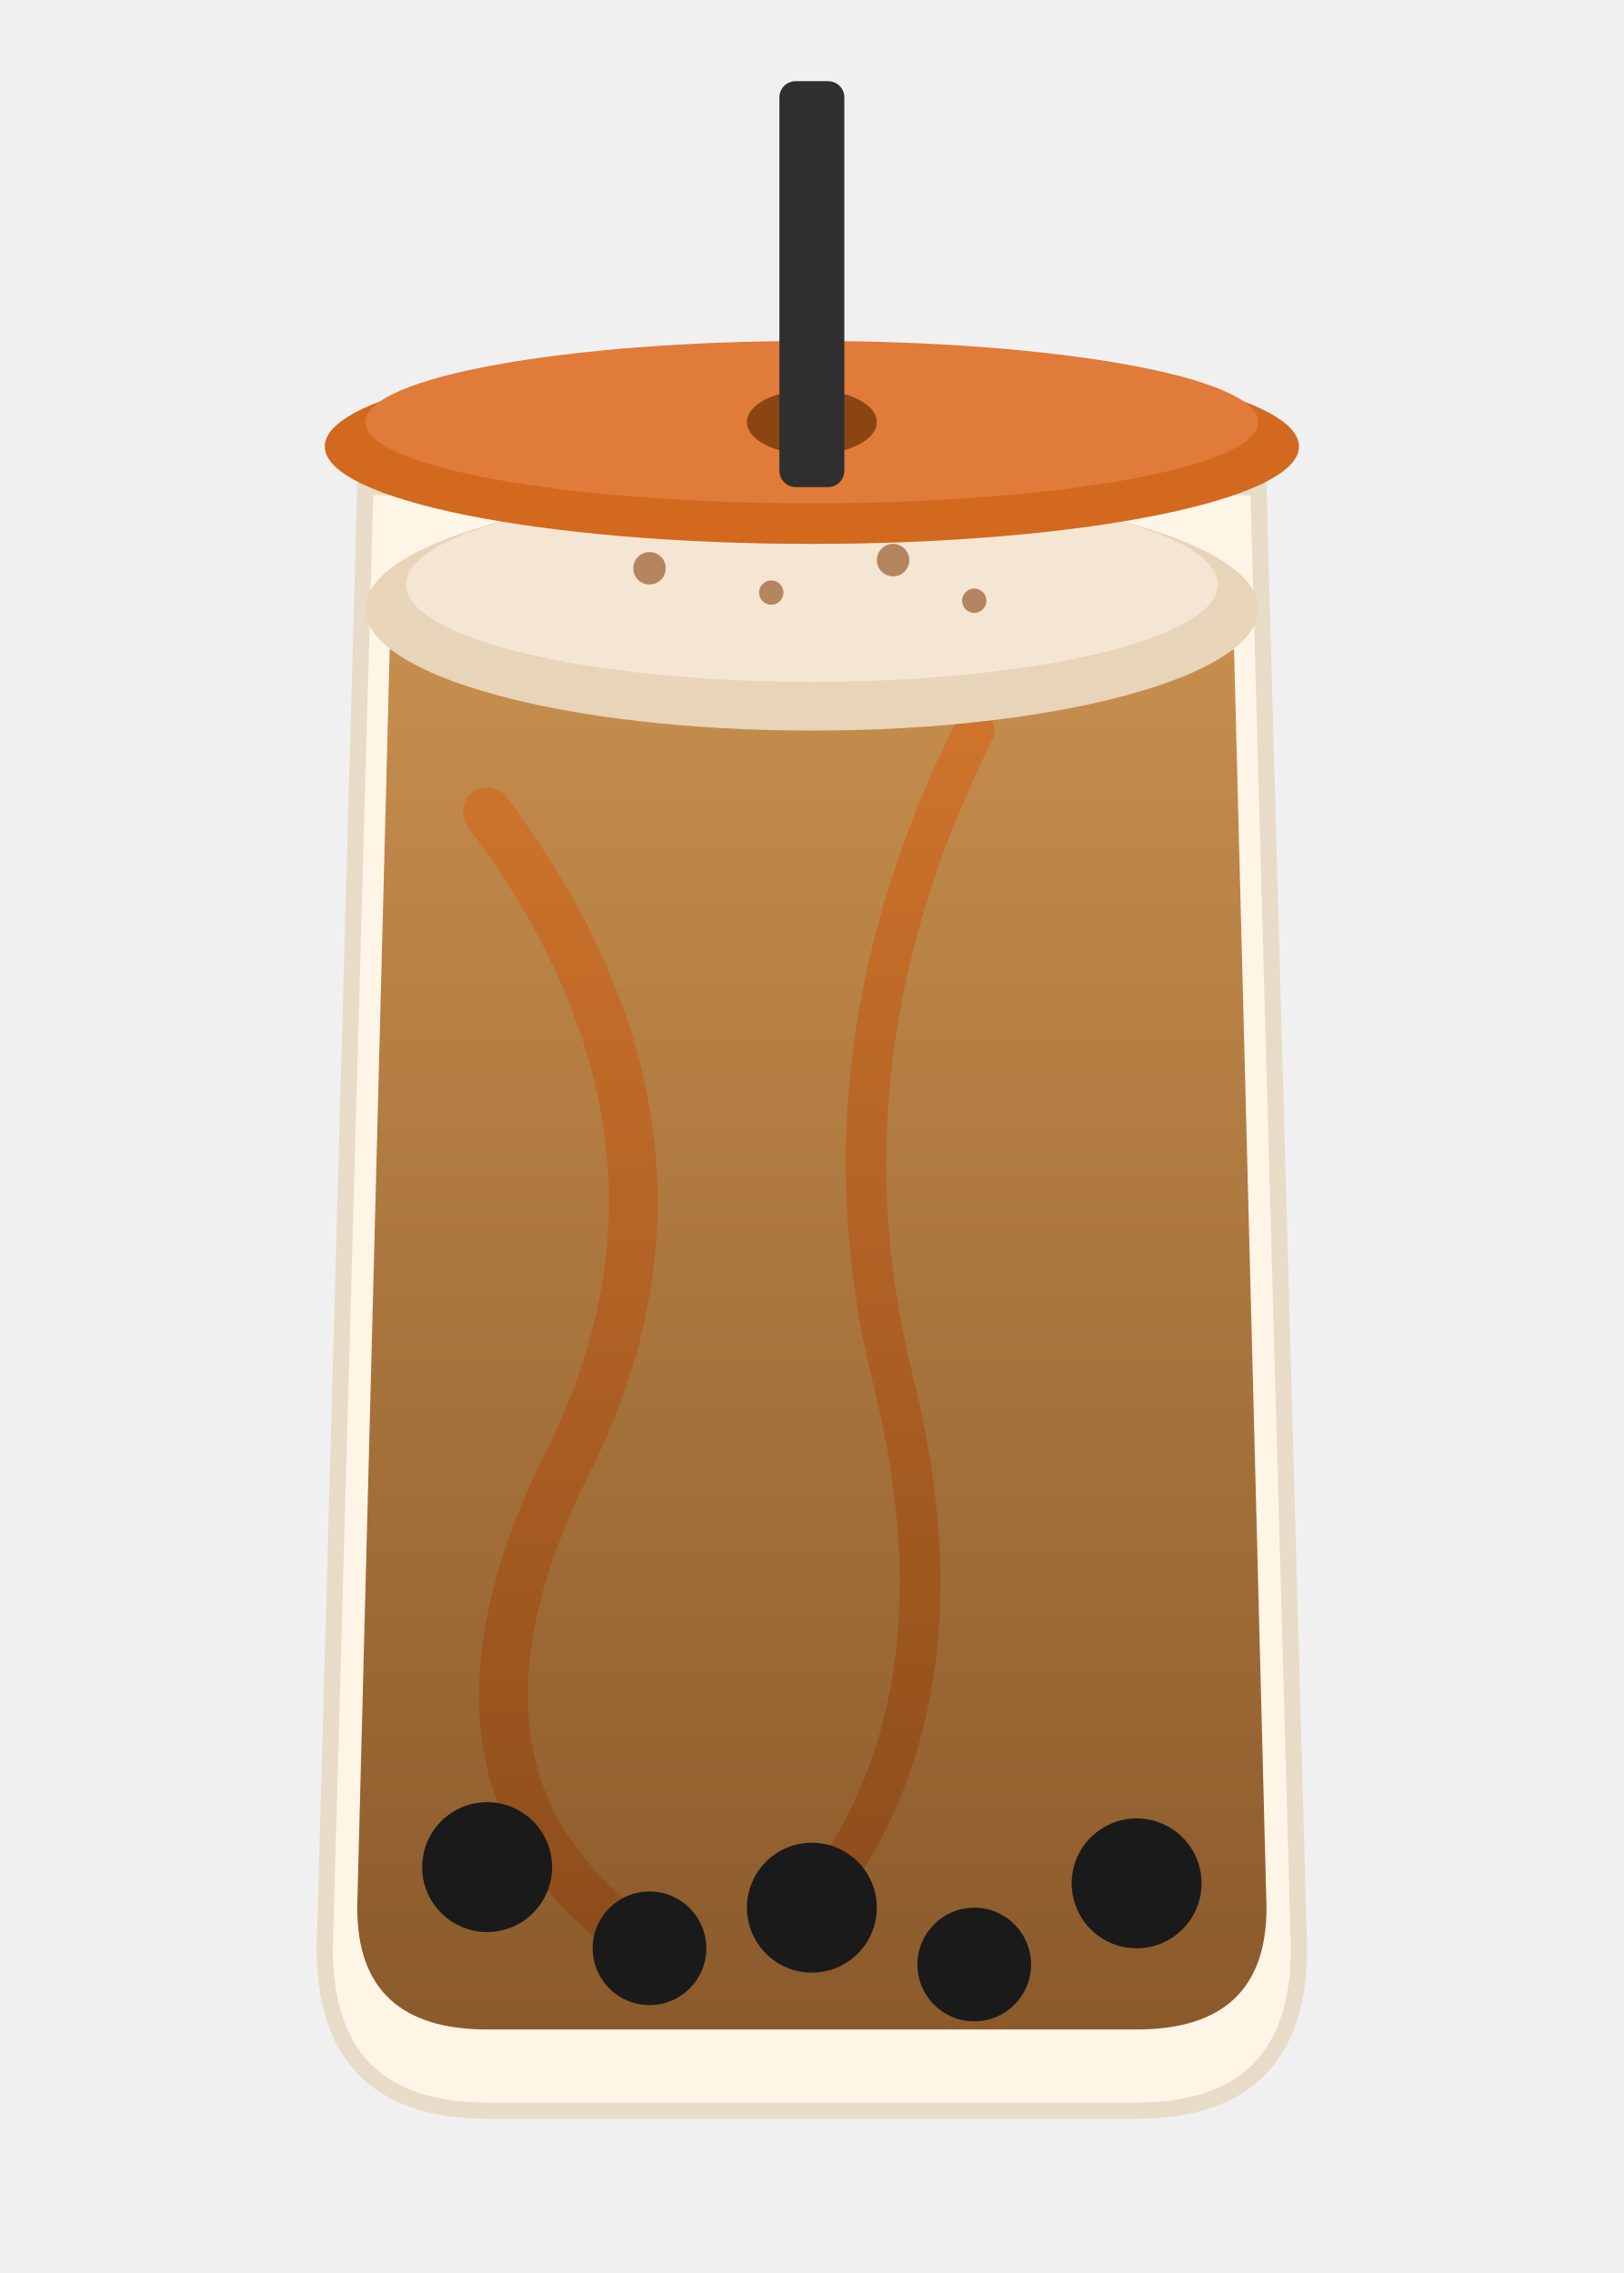
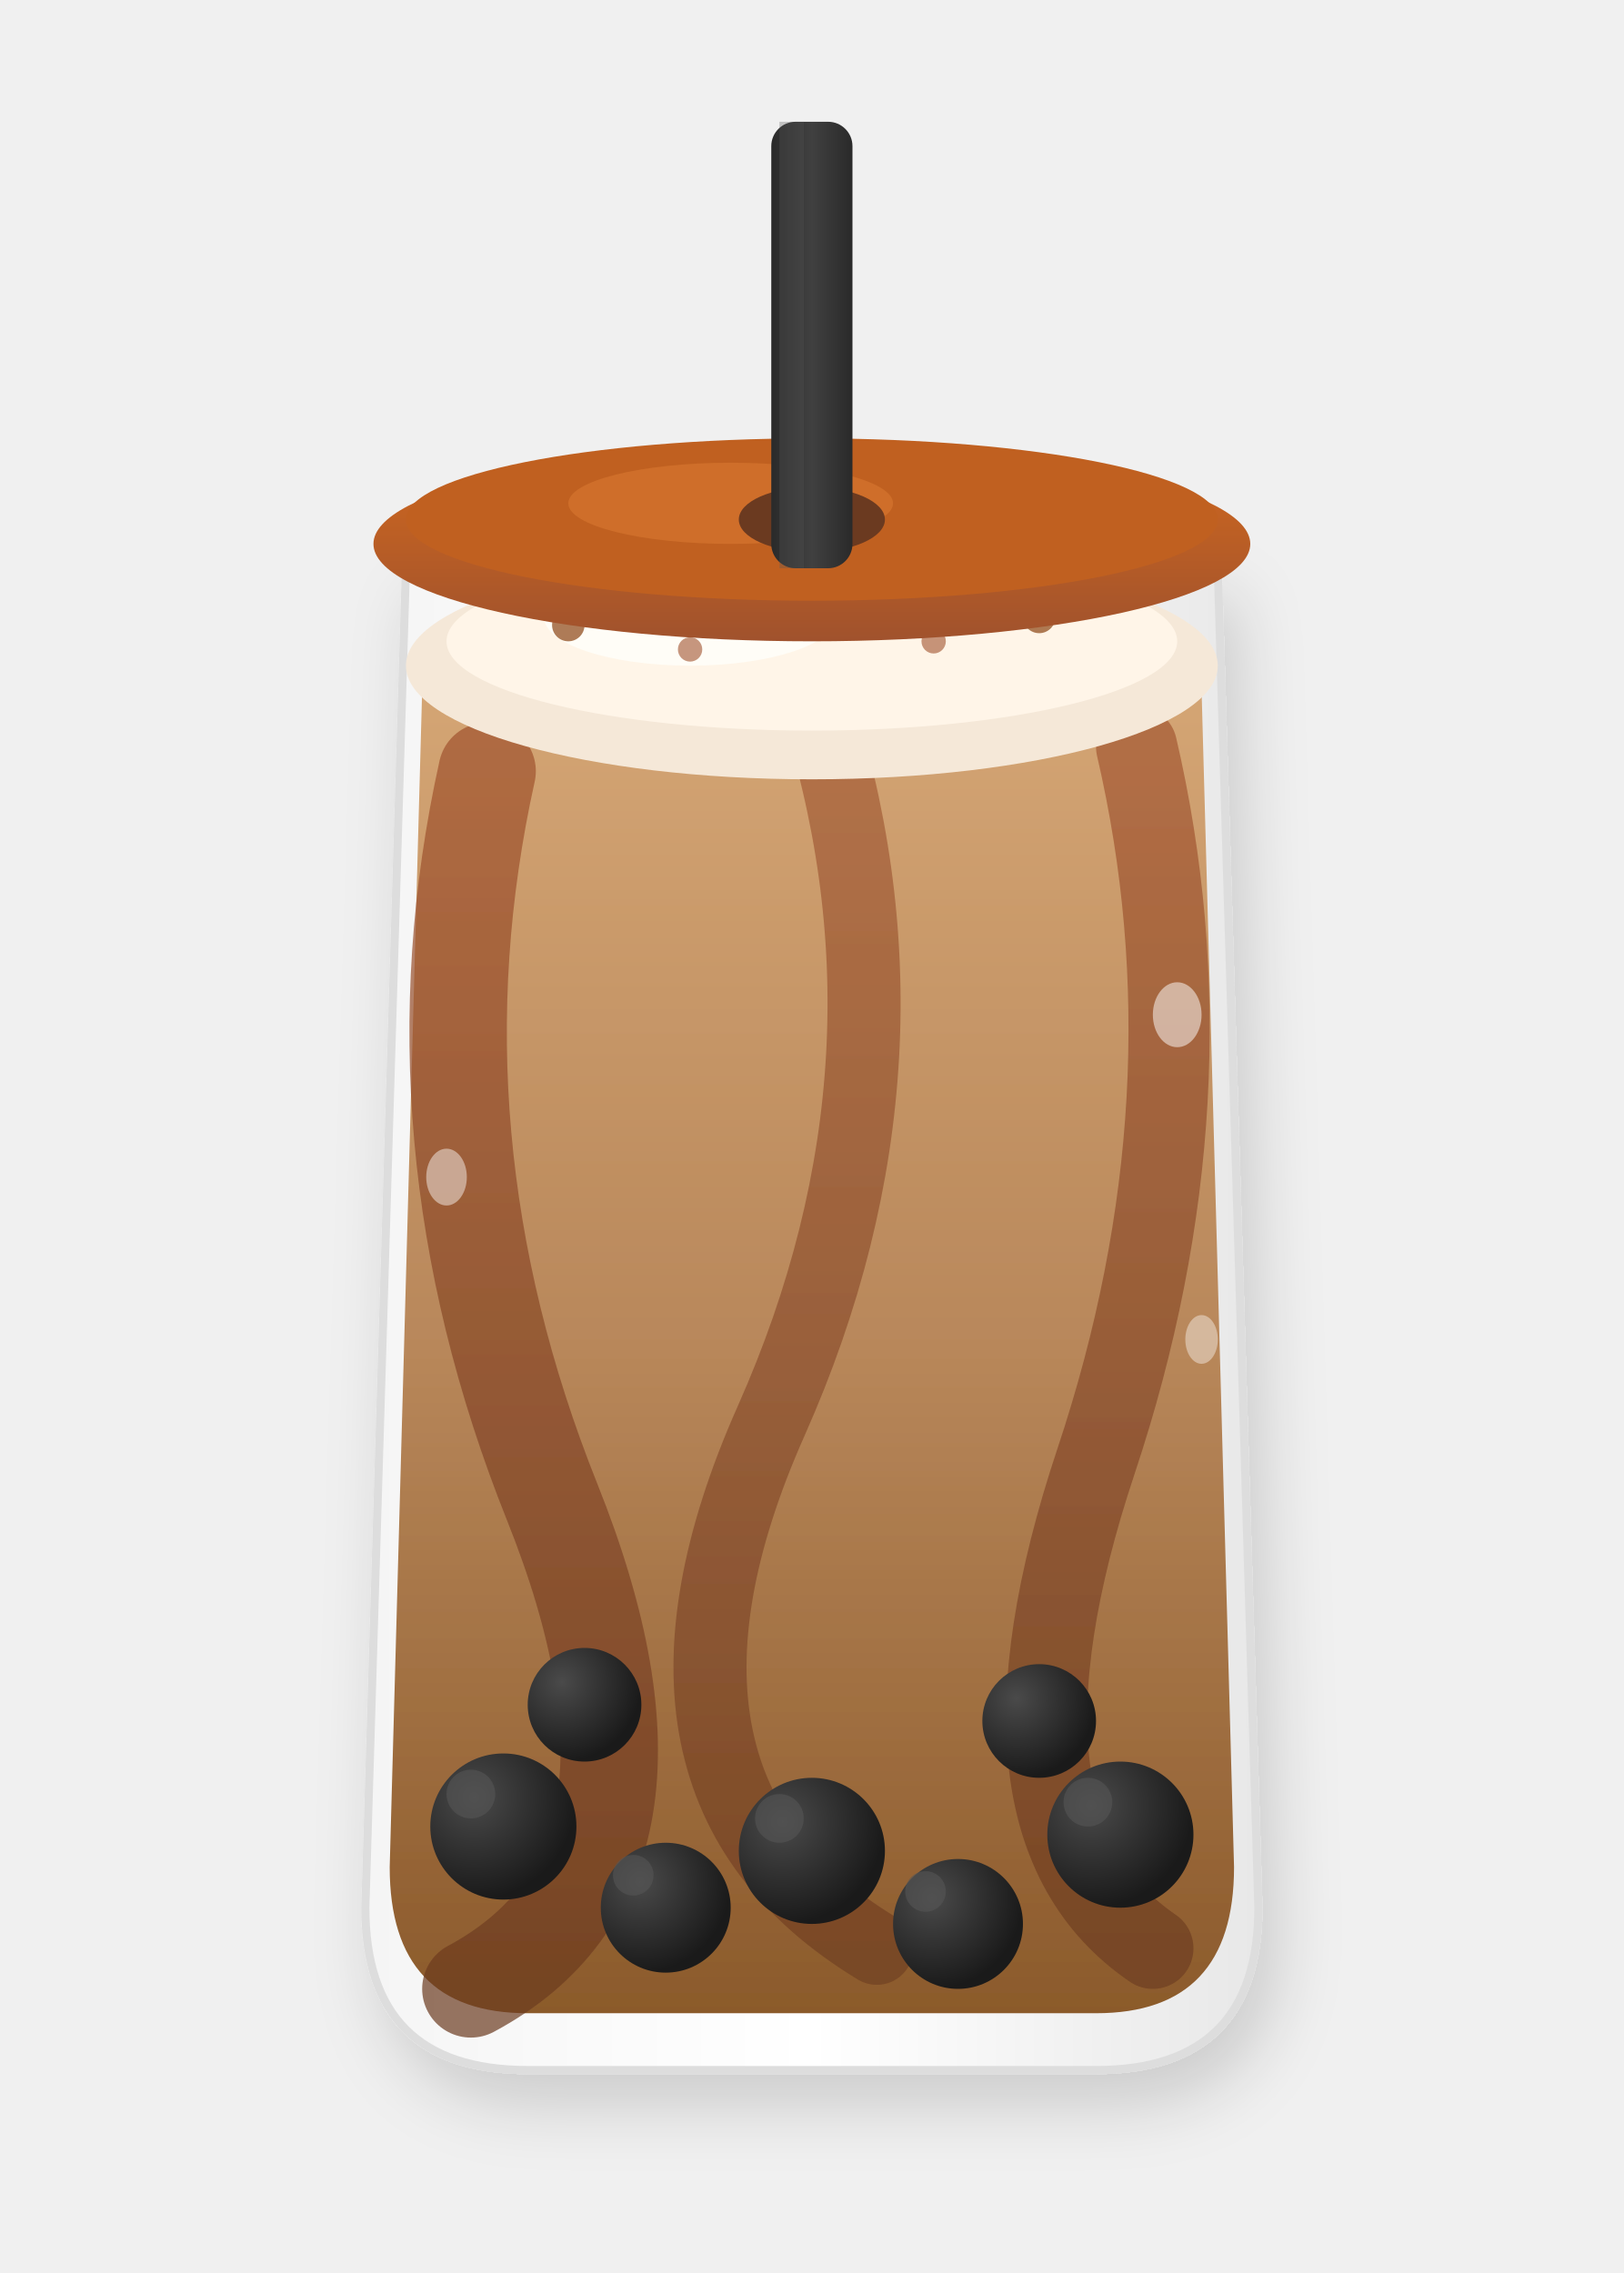
<svg xmlns="http://www.w3.org/2000/svg" viewBox="0 0 200 280">
  <defs>
-     <linearGradient id="chai" x1="0%" y1="0%" x2="0%" y2="100%">
-       <stop offset="0%" style="stop-color:#C68E4E" />
+     <linearGradient id="cupBodyChai" x1="0%" y1="0%" x2="100%" y2="0%">
+       <stop offset="0%" style="stop-color:#f5f5f5" />
+       <stop offset="50%" style="stop-color:#ffffff" />
+       <stop offset="100%" style="stop-color:#e8e8e8" />
+     </linearGradient>
+     <linearGradient id="chaiDrink" x1="0%" y1="0%" x2="0%" y2="100%">
+       <stop offset="0%" style="stop-color:#D4A574" />
+       <stop offset="50%" style="stop-color:#B8875A" />
      <stop offset="100%" style="stop-color:#8B5A2B" />
    </linearGradient>
-     <linearGradient id="chaiSpice" x1="0%" y1="0%" x2="0%" y2="100%">
+     <linearGradient id="chaiSpiceSwirl" x1="0%" y1="0%" x2="0%" y2="100%">
+       <stop offset="0%" style="stop-color:#A0522D" />
+       <stop offset="100%" style="stop-color:#6B3A20" />
+     </linearGradient>
+     <linearGradient id="chaiLid" x1="0%" y1="0%" x2="0%" y2="100%">
      <stop offset="0%" style="stop-color:#D2691E" />
-       <stop offset="100%" style="stop-color:#8B4513" />
+       <stop offset="100%" style="stop-color:#A0522D" />
    </linearGradient>
+     <linearGradient id="strawGradientChai" x1="0%" y1="0%" x2="100%" y2="0%">
+       <stop offset="0%" style="stop-color:#2a2a2a" />
+       <stop offset="50%" style="stop-color:#404040" />
+       <stop offset="100%" style="stop-color:#2a2a2a" />
+     </linearGradient>
+     <radialGradient id="bobaGlowChai" cx="30%" cy="30%" r="70%">
+       <stop offset="0%" style="stop-color:#4a4a4a" />
+       <stop offset="100%" style="stop-color:#1a1a1a" />
+     </radialGradient>
+     <filter id="shadowChai" x="-20%" y="-20%" width="140%" height="140%">
+       <feDropShadow dx="2" dy="4" stdDeviation="4" flood-opacity="0.15" />
+     </filter>
  </defs>
-   <path d="M45 60 L40 240 Q40 260 60 260 L140 260 Q160 260 160 240 L155 60 Z" fill="#FFF5E6" stroke="#E8DCC8" stroke-width="2" />
-   <path d="M48 80 L44 235 Q44 250 60 250 L140 250 Q156 250 156 235 L152 80 Z" fill="url(#chai)" />
-   <path d="M60 100 Q90 140 70 180 Q50 220 80 240" stroke="url(#chaiSpice)" stroke-width="6" fill="none" stroke-linecap="round" opacity="0.7" />
-   <path d="M120 90 Q100 130 110 170 Q120 210 100 235" stroke="url(#chaiSpice)" stroke-width="5" fill="none" stroke-linecap="round" opacity="0.7" />
-   <ellipse cx="100" cy="75" rx="55" ry="15" fill="#E8D4B8" />
-   <ellipse cx="100" cy="72" rx="50" ry="12" fill="#F5E6D3" />
-   <circle cx="80" cy="70" r="2" fill="#8B4513" opacity="0.6" />
-   <circle cx="95" cy="73" r="1.5" fill="#8B4513" opacity="0.6" />
-   <circle cx="110" cy="69" r="2" fill="#8B4513" opacity="0.6" />
-   <circle cx="120" cy="74" r="1.5" fill="#8B4513" opacity="0.6" />
-   <circle cx="60" cy="230" r="8" fill="#1A1A1A" />
-   <circle cx="80" cy="240" r="7" fill="#1A1A1A" />
-   <circle cx="100" cy="235" r="8" fill="#1A1A1A" />
-   <circle cx="120" cy="242" r="7" fill="#1A1A1A" />
-   <circle cx="140" cy="232" r="8" fill="#1A1A1A" />
-   <ellipse cx="100" cy="55" rx="60" ry="12" fill="#D2691E" />
-   <ellipse cx="100" cy="52" rx="55" ry="10" fill="#E07B39" />
-   <ellipse cx="100" cy="52" rx="8" ry="4" fill="#8B4513" />
-   <rect x="96" y="10" width="8" height="50" fill="#2F2F2F" rx="2" />
+   <g filter="url(#shadowChai)">
+     <path d="M50 70 L45 235 Q45 255 65 255 L135 255 Q155 255 155 235 L150 70 Z" fill="url(#cupBodyChai)" stroke="#ddd" stroke-width="1" />
+     <path d="M52 85 L48 230 Q48 248 65 248 L135 248 Q152 248 152 230 L148 85 Z" fill="url(#chaiDrink)" />
+     <path d="M60 95 Q50 140 68 185 Q86 230 58 245" stroke="url(#chaiSpiceSwirl)" stroke-width="12" fill="none" stroke-linecap="round" opacity="0.7" />
+     <path d="M100 85 Q115 130 95 175 Q75 220 108 240" stroke="url(#chaiSpiceSwirl)" stroke-width="9" fill="none" stroke-linecap="round" opacity="0.6" />
+     <path d="M140 92 Q150 135 135 180 Q120 225 142 240" stroke="url(#chaiSpiceSwirl)" stroke-width="10" fill="none" stroke-linecap="round" opacity="0.65" />
+   </g>
+   <ellipse cx="100" cy="82" rx="50" ry="14" fill="#F5E8D8" />
+   <ellipse cx="100" cy="79" rx="45" ry="11" fill="#FFF5E8" />
+   <ellipse cx="85" cy="76" rx="18" ry="6" fill="#FFFEF8" opacity="0.9" />
+   <circle cx="70" cy="77" r="2" fill="#8B4513" opacity="0.7" />
+   <circle cx="85" cy="80" r="1.5" fill="#A0522D" opacity="0.6" />
+   <circle cx="100" cy="75" r="1.8" fill="#8B4513" opacity="0.65" />
+   <circle cx="115" cy="79" r="1.5" fill="#A0522D" opacity="0.6" />
+   <circle cx="128" cy="76" r="2" fill="#8B4513" opacity="0.7" />
+   <path d="M95 78 L97 75 L99 78 L96 76 L98 76 Z" fill="#6B3A20" opacity="0.5" />
+   <g>
+     <circle cx="62" cy="225" r="9" fill="url(#bobaGlowChai)" />
+     <circle cx="58" cy="221" r="3" fill="#555" opacity="0.6" />
+     <circle cx="82" cy="235" r="8" fill="url(#bobaGlowChai)" />
+     <circle cx="78" cy="231" r="2.5" fill="#555" opacity="0.6" />
+     <circle cx="100" cy="228" r="9" fill="url(#bobaGlowChai)" />
+     <circle cx="96" cy="224" r="3" fill="#555" opacity="0.6" />
+     <circle cx="118" cy="237" r="8" fill="url(#bobaGlowChai)" />
+     <circle cx="114" cy="233" r="2.5" fill="#555" opacity="0.6" />
+     <circle cx="138" cy="226" r="9" fill="url(#bobaGlowChai)" />
+     <circle cx="134" cy="222" r="3" fill="#555" opacity="0.6" />
+     <circle cx="72" cy="210" r="7" fill="url(#bobaGlowChai)" />
+     <circle cx="128" cy="212" r="7" fill="url(#bobaGlowChai)" />
+   </g>
+   <ellipse cx="100" cy="67" rx="54" ry="12" fill="url(#chaiLid)" />
+   <ellipse cx="100" cy="64" rx="50" ry="10" fill="#C06020" />
+   <ellipse cx="90" cy="62" rx="20" ry="5" fill="#D87830" opacity="0.6" />
+   <ellipse cx="100" cy="64" rx="9" ry="4" fill="#6B3A20" />
+   <rect x="95" y="15" width="10" height="55" rx="3" fill="url(#strawGradientChai)" />
+   <rect x="96" y="15" width="3" height="55" fill="#555" opacity="0.3" />
+   <ellipse cx="145" cy="125" rx="3" ry="4" fill="#fff" opacity="0.5" />
+   <ellipse cx="148" cy="165" rx="2" ry="3" fill="#fff" opacity="0.4" />
+   <ellipse cx="55" cy="145" rx="2.5" ry="3.5" fill="#fff" opacity="0.45" />
</svg>
